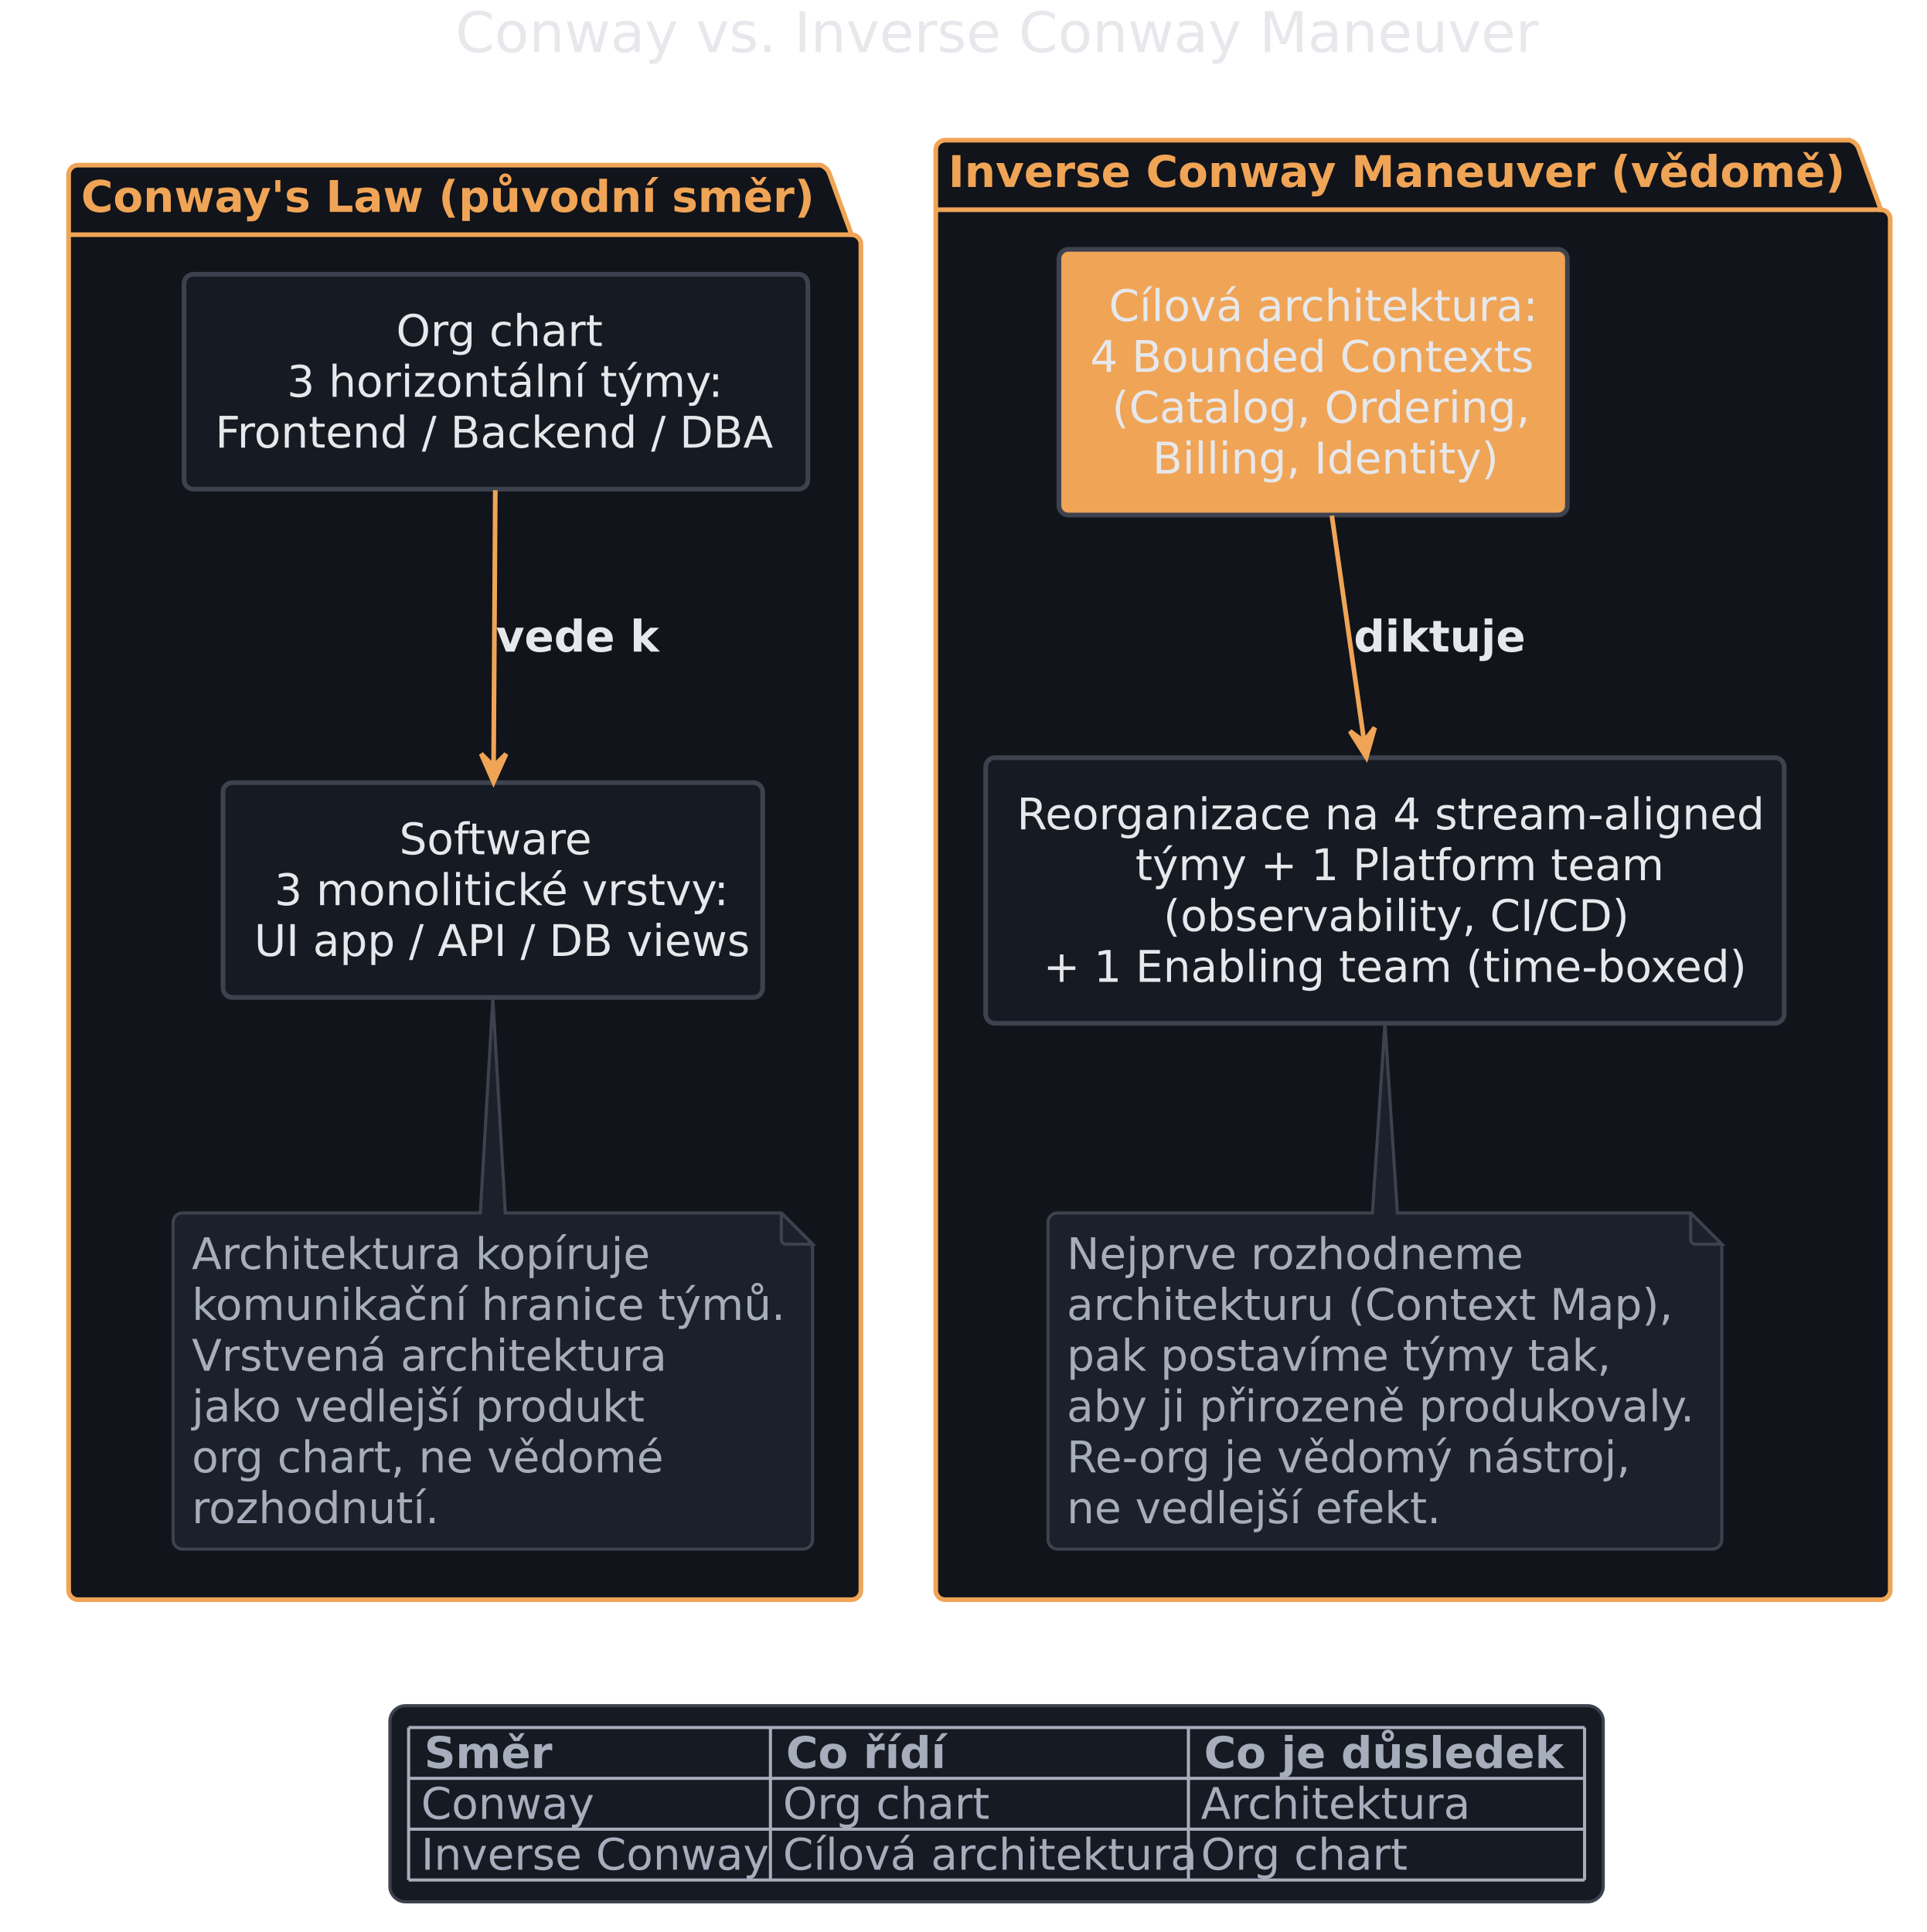
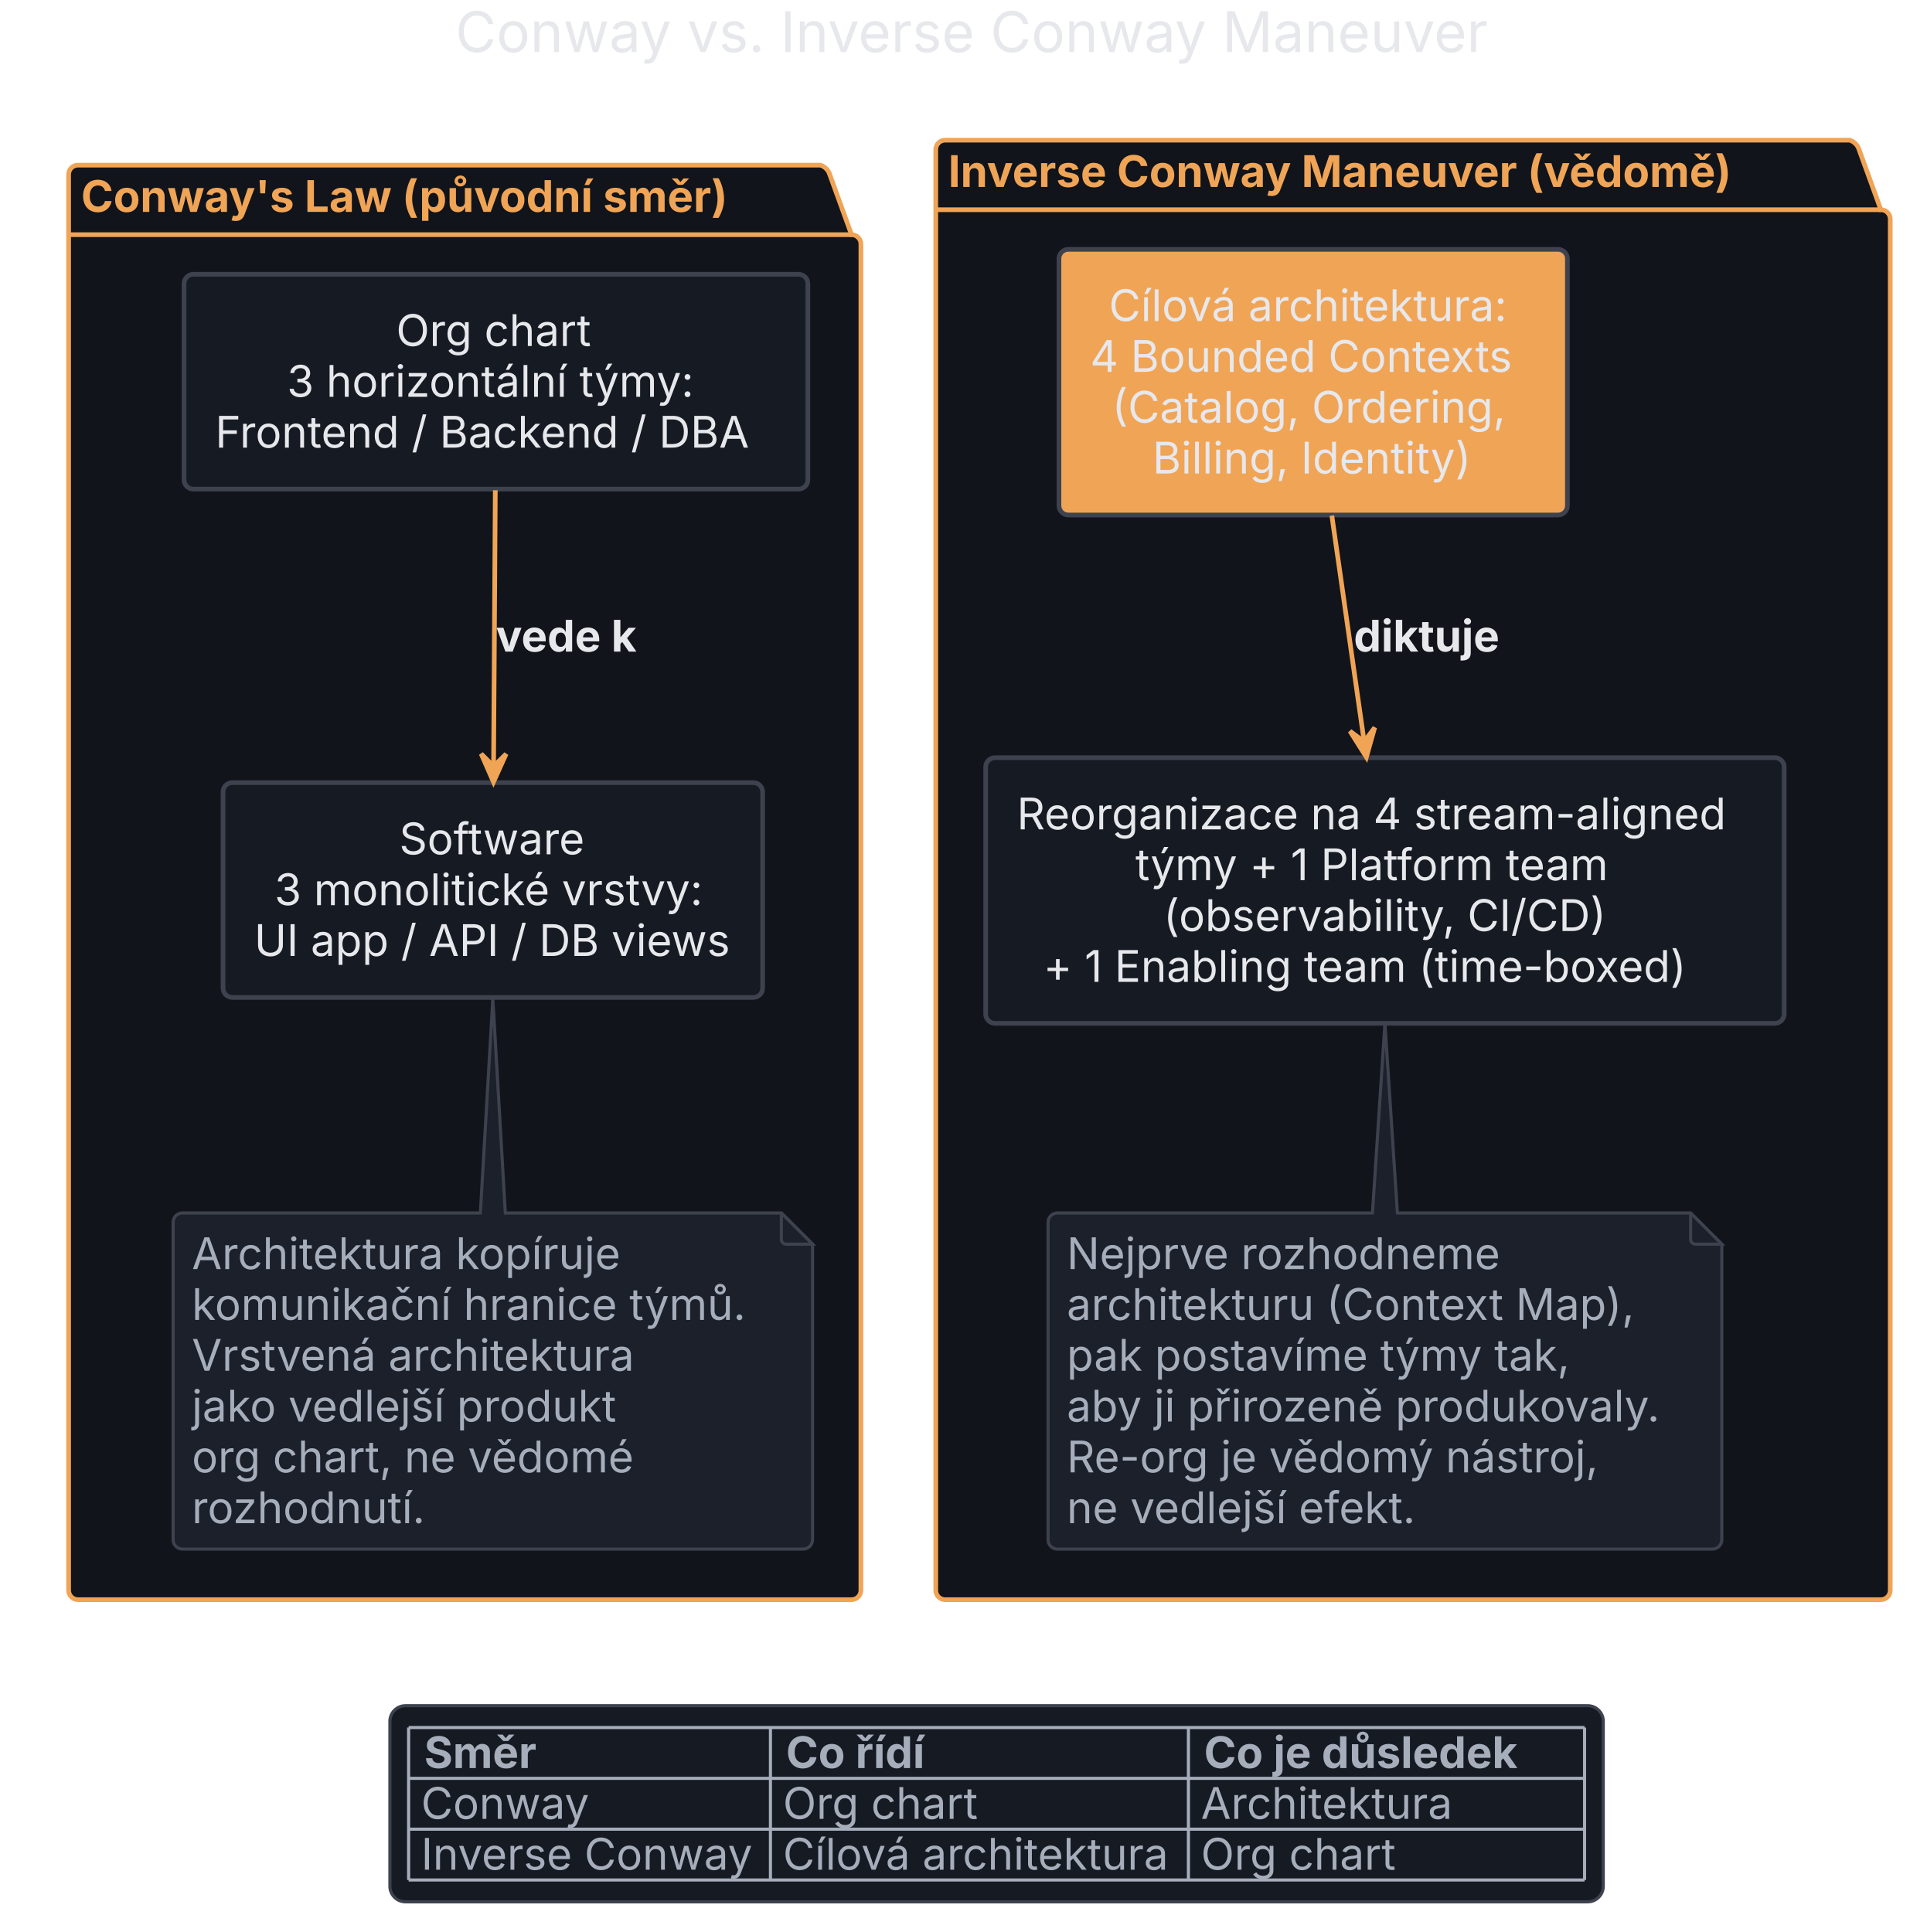
<svg xmlns="http://www.w3.org/2000/svg" contentScriptType="application/ecmascript" contentStyleType="text/css" height="968.75px" preserveAspectRatio="none" style="width:965px;height:968px;background:#11141A;" version="1.1" viewBox="0 0 965 968" width="965.625px" zoomAndPan="magnify">
  <defs />
  <g>
-     <text fill="#E6E8EC" font-family="DejaVu Sans" font-size="28.125" lengthAdjust="spacingAndGlyphs" textLength="543.75" x="228.125" y="26.106">Conway vs. Inverse Conway Maneuver</text>
+     <text fill="#E6E8EC" font-family="Inter, ui-sans-serif, system-ui, -apple-system, sans-serif" font-size="28.125" lengthAdjust="spacingAndGlyphs" textLength="543.75" x="228.125" y="26.106">Conway vs. Inverse Conway Maneuver</text>
    <path d="M39.062,82.739 L410.938,82.739 A7.031,7.031 0 0 1 415.625,87.427 L426.562,117.578 L426.562,117.578 A4.688,4.688 0 0 1 431.25,122.266 L431.25,796.802 A4.688,4.688 0 0 1 426.562,801.489 L39.062,801.489 A4.688,4.688 0 0 1 34.375,796.802 L34.375,87.427 A4.688,4.688 0 0 1 39.062,82.739 " fill="#11141A" style="stroke: #F0A456; stroke-width: 2.344;" />
    <line style="stroke: #F0A456; stroke-width: 2.344;" x1="34.375" x2="426.562" y1="117.578" y2="117.578" />
-     <text fill="#F0A456" font-family="DejaVu Sans" font-size="21.875" font-weight="bold" lengthAdjust="spacingAndGlyphs" textLength="371.875" x="40.625" y="106.169">Conway's Law (původní směr)</text>
+     <text fill="#F0A456" font-family="Inter, ui-sans-serif, system-ui, -apple-system, sans-serif" font-size="21.875" font-weight="bold" lengthAdjust="spacingAndGlyphs" textLength="371.875" x="40.625" y="106.169">Conway's Law (původní směr)</text>
    <path d="M473.438,70.239 L926.562,70.239 A7.031,7.031 0 0 1 931.25,74.927 L942.188,105.078 L942.188,105.078 A4.688,4.688 0 0 1 946.875,109.766 L946.875,796.802 A4.688,4.688 0 0 1 942.188,801.489 L473.438,801.489 A4.688,4.688 0 0 1 468.75,796.802 L468.75,74.927 A4.688,4.688 0 0 1 473.438,70.239 " fill="#11141A" style="stroke: #F0A456; stroke-width: 2.344;" />
    <line style="stroke: #F0A456; stroke-width: 2.344;" x1="468.75" x2="942.188" y1="105.078" y2="105.078" />
-     <text fill="#F0A456" font-family="DejaVu Sans" font-size="21.875" font-weight="bold" lengthAdjust="spacingAndGlyphs" textLength="453.125" x="475" y="93.669">Inverse Conway Maneuver (vědomě)</text>
+     <text fill="#F0A456" font-family="Inter, ui-sans-serif, system-ui, -apple-system, sans-serif" font-size="21.875" font-weight="bold" lengthAdjust="spacingAndGlyphs" textLength="453.125" x="475" y="93.669">Inverse Conway Maneuver (vědomě)</text>
    <rect fill="#161A22" height="107.642" rx="4.688" ry="4.688" style="stroke: #3D424E; stroke-width: 2.344;" width="312.5" x="92.188" y="137.427" />
-     <text fill="#E6E8EC" font-family="DejaVu Sans" font-size="21.875" lengthAdjust="spacingAndGlyphs" textLength="100" x="198.438" y="173.357">Org chart</text>
-     <text fill="#E6E8EC" font-family="DejaVu Sans" font-size="21.875" lengthAdjust="spacingAndGlyphs" textLength="209.375" x="143.75" y="198.821">3 horizontální týmy:</text>
-     <text fill="#E6E8EC" font-family="DejaVu Sans" font-size="21.875" lengthAdjust="spacingAndGlyphs" textLength="281.25" x="107.812" y="224.284">Frontend / Backend / DBA</text>
+     <text fill="#E6E8EC" font-family="Inter, ui-sans-serif, system-ui, -apple-system, sans-serif" font-size="21.875" lengthAdjust="spacingAndGlyphs" textLength="100" x="198.438" y="173.357">Org chart</text>
+     <text fill="#E6E8EC" font-family="Inter, ui-sans-serif, system-ui, -apple-system, sans-serif" font-size="21.875" lengthAdjust="spacingAndGlyphs" textLength="209.375" x="143.75" y="198.821">3 horizontální týmy:</text>
+     <text fill="#E6E8EC" font-family="Inter, ui-sans-serif, system-ui, -apple-system, sans-serif" font-size="21.875" lengthAdjust="spacingAndGlyphs" textLength="281.25" x="107.812" y="224.284">Frontend / Backend / DBA</text>
    <rect fill="#161A22" height="107.642" rx="4.688" ry="4.688" style="stroke: #3D424E; stroke-width: 2.344;" width="270.312" x="111.719" y="392.114" />
-     <text fill="#E6E8EC" font-family="DejaVu Sans" font-size="21.875" lengthAdjust="spacingAndGlyphs" textLength="93.75" x="200" y="428.044">Software</text>
-     <text fill="#E6E8EC" font-family="DejaVu Sans" font-size="21.875" lengthAdjust="spacingAndGlyphs" textLength="218.75" x="137.5" y="453.508">3 monolitické vrstvy:</text>
-     <text fill="#E6E8EC" font-family="DejaVu Sans" font-size="21.875" lengthAdjust="spacingAndGlyphs" textLength="239.062" x="127.344" y="478.972">UI app / API / DB views</text>
+     <text fill="#E6E8EC" font-family="Inter, ui-sans-serif, system-ui, -apple-system, sans-serif" font-size="21.875" lengthAdjust="spacingAndGlyphs" textLength="93.75" x="200" y="428.044">Software</text>
+     <text fill="#E6E8EC" font-family="Inter, ui-sans-serif, system-ui, -apple-system, sans-serif" font-size="21.875" lengthAdjust="spacingAndGlyphs" textLength="218.75" x="137.5" y="453.508">3 monolitické vrstvy:</text>
+     <text fill="#E6E8EC" font-family="Inter, ui-sans-serif, system-ui, -apple-system, sans-serif" font-size="21.875" lengthAdjust="spacingAndGlyphs" textLength="239.062" x="127.344" y="478.972">UI app / API / DB views</text>
    <path d="M86.719,612.427 L86.719,771.46 A4.688,4.688 0 0 0 91.406,776.148 L402.344,776.148 A4.688,4.688 0 0 0 407.031,771.46 L407.031,623.364 L391.406,607.739 L253.125,607.739 L246.875,500.302 L240.625,607.739 L91.406,607.739 A4.688,4.688 0 0 0 86.719,612.427 " fill="#1B202A" style="stroke: #3D424E; stroke-width: 1.562;" />
    <path d="M391.406,607.739 L391.406,621.02 A2.344,2.344 0 0 0 393.75,623.364 L407.031,623.364 L391.406,607.739 " fill="#1B202A" style="stroke: #3D424E; stroke-width: 1.562;" />
-     <text fill="#A6ADBB" font-family="DejaVu Sans" font-size="21.875" lengthAdjust="spacingAndGlyphs" textLength="221.875" x="96.094" y="635.857">Architektura kopíruje</text>
-     <text fill="#A6ADBB" font-family="DejaVu Sans" font-size="21.875" lengthAdjust="spacingAndGlyphs" textLength="287.5" x="96.094" y="661.321">komunikační hranice týmů.</text>
-     <text fill="#A6ADBB" font-family="DejaVu Sans" font-size="21.875" lengthAdjust="spacingAndGlyphs" textLength="228.125" x="96.094" y="686.784">Vrstvená architektura</text>
-     <text fill="#A6ADBB" font-family="DejaVu Sans" font-size="21.875" lengthAdjust="spacingAndGlyphs" textLength="220.312" x="96.094" y="712.248">jako vedlejší produkt</text>
-     <text fill="#A6ADBB" font-family="DejaVu Sans" font-size="21.875" lengthAdjust="spacingAndGlyphs" textLength="231.25" x="96.094" y="737.712">org chart, ne vědomé</text>
-     <text fill="#A6ADBB" font-family="DejaVu Sans" font-size="21.875" lengthAdjust="spacingAndGlyphs" textLength="123.438" x="96.094" y="763.176">rozhodnutí.</text>
+     <text fill="#A6ADBB" font-family="Inter, ui-sans-serif, system-ui, -apple-system, sans-serif" font-size="21.875" lengthAdjust="spacingAndGlyphs" textLength="221.875" x="96.094" y="635.857">Architektura kopíruje</text>
+     <text fill="#A6ADBB" font-family="Inter, ui-sans-serif, system-ui, -apple-system, sans-serif" font-size="21.875" lengthAdjust="spacingAndGlyphs" textLength="287.5" x="96.094" y="661.321">komunikační hranice týmů.</text>
+     <text fill="#A6ADBB" font-family="Inter, ui-sans-serif, system-ui, -apple-system, sans-serif" font-size="21.875" lengthAdjust="spacingAndGlyphs" textLength="228.125" x="96.094" y="686.784">Vrstvená architektura</text>
+     <text fill="#A6ADBB" font-family="Inter, ui-sans-serif, system-ui, -apple-system, sans-serif" font-size="21.875" lengthAdjust="spacingAndGlyphs" textLength="220.312" x="96.094" y="712.248">jako vedlejší produkt</text>
+     <text fill="#A6ADBB" font-family="Inter, ui-sans-serif, system-ui, -apple-system, sans-serif" font-size="21.875" lengthAdjust="spacingAndGlyphs" textLength="231.25" x="96.094" y="737.712">org chart, ne vědomé</text>
+     <text fill="#A6ADBB" font-family="Inter, ui-sans-serif, system-ui, -apple-system, sans-serif" font-size="21.875" lengthAdjust="spacingAndGlyphs" textLength="123.438" x="96.094" y="763.176">rozhodnutí.</text>
    <rect fill="#F0A456" height="133.106" rx="4.688" ry="4.688" style="stroke: #3D424E; stroke-width: 2.344;" width="254.688" x="530.469" y="124.927" />
-     <text fill="#E6E8EC" font-family="DejaVu Sans" font-size="21.875" lengthAdjust="spacingAndGlyphs" textLength="204.688" x="555.469" y="160.857">Cílová architektura:</text>
-     <text fill="#E6E8EC" font-family="DejaVu Sans" font-size="21.875" lengthAdjust="spacingAndGlyphs" textLength="223.438" x="546.094" y="186.321">4 Bounded Contexts</text>
-     <text fill="#E6E8EC" font-family="DejaVu Sans" font-size="21.875" lengthAdjust="spacingAndGlyphs" textLength="201.562" x="557.031" y="211.784">(Catalog, Ordering,</text>
-     <text fill="#E6E8EC" font-family="DejaVu Sans" font-size="21.875" lengthAdjust="spacingAndGlyphs" textLength="160.938" x="577.344" y="237.248">Billing, Identity)</text>
+     <text fill="#E6E8EC" font-family="Inter, ui-sans-serif, system-ui, -apple-system, sans-serif" font-size="21.875" lengthAdjust="spacingAndGlyphs" textLength="204.688" x="555.469" y="160.857">Cílová architektura:</text>
+     <text fill="#E6E8EC" font-family="Inter, ui-sans-serif, system-ui, -apple-system, sans-serif" font-size="21.875" lengthAdjust="spacingAndGlyphs" textLength="223.438" x="546.094" y="186.321">4 Bounded Contexts</text>
+     <text fill="#E6E8EC" font-family="Inter, ui-sans-serif, system-ui, -apple-system, sans-serif" font-size="21.875" lengthAdjust="spacingAndGlyphs" textLength="201.562" x="557.031" y="211.784">(Catalog, Ordering,</text>
+     <text fill="#E6E8EC" font-family="Inter, ui-sans-serif, system-ui, -apple-system, sans-serif" font-size="21.875" lengthAdjust="spacingAndGlyphs" textLength="160.938" x="577.344" y="237.248">Billing, Identity)</text>
    <rect fill="#161A22" height="133.106" rx="4.688" ry="4.688" style="stroke: #3D424E; stroke-width: 2.344;" width="400" x="493.75" y="379.614" />
-     <text fill="#E6E8EC" font-family="DejaVu Sans" font-size="21.875" lengthAdjust="spacingAndGlyphs" textLength="368.75" x="509.375" y="415.544">Reorganizace na 4 stream-aligned</text>
-     <text fill="#E6E8EC" font-family="DejaVu Sans" font-size="21.875" lengthAdjust="spacingAndGlyphs" textLength="250" x="568.75" y="441.008">týmy + 1 Platform team</text>
-     <text fill="#E6E8EC" font-family="DejaVu Sans" font-size="21.875" lengthAdjust="spacingAndGlyphs" textLength="221.875" x="582.812" y="466.472">(observability, CI/CD)</text>
-     <text fill="#E6E8EC" font-family="DejaVu Sans" font-size="21.875" lengthAdjust="spacingAndGlyphs" textLength="342.188" x="522.656" y="491.936">+ 1 Enabling team (time-boxed)</text>
+     <text fill="#E6E8EC" font-family="Inter, ui-sans-serif, system-ui, -apple-system, sans-serif" font-size="21.875" lengthAdjust="spacingAndGlyphs" textLength="368.75" x="509.375" y="415.544">Reorganizace na 4 stream-aligned</text>
+     <text fill="#E6E8EC" font-family="Inter, ui-sans-serif, system-ui, -apple-system, sans-serif" font-size="21.875" lengthAdjust="spacingAndGlyphs" textLength="250" x="568.75" y="441.008">týmy + 1 Platform team</text>
+     <text fill="#E6E8EC" font-family="Inter, ui-sans-serif, system-ui, -apple-system, sans-serif" font-size="21.875" lengthAdjust="spacingAndGlyphs" textLength="221.875" x="582.812" y="466.472">(observability, CI/CD)</text>
+     <text fill="#E6E8EC" font-family="Inter, ui-sans-serif, system-ui, -apple-system, sans-serif" font-size="21.875" lengthAdjust="spacingAndGlyphs" textLength="342.188" x="522.656" y="491.936">+ 1 Enabling team (time-boxed)</text>
    <path d="M525,612.427 L525,771.46 A4.688,4.688 0 0 0 529.688,776.148 L857.812,776.148 A4.688,4.688 0 0 0 862.5,771.46 L862.5,623.364 L846.875,607.739 L700,607.739 L693.75,512.692 L687.5,607.739 L529.688,607.739 A4.688,4.688 0 0 0 525,612.427 " fill="#1B202A" style="stroke: #3D424E; stroke-width: 1.562;" />
    <path d="M846.875,607.739 L846.875,621.02 A2.344,2.344 0 0 0 849.219,623.364 L862.5,623.364 L846.875,607.739 " fill="#1B202A" style="stroke: #3D424E; stroke-width: 1.562;" />
-     <text fill="#A6ADBB" font-family="DejaVu Sans" font-size="21.875" lengthAdjust="spacingAndGlyphs" textLength="226.562" x="534.375" y="635.857">Nejprve rozhodneme</text>
-     <text fill="#A6ADBB" font-family="DejaVu Sans" font-size="21.875" lengthAdjust="spacingAndGlyphs" textLength="293.75" x="534.375" y="661.321">architekturu (Context Map),</text>
-     <text fill="#A6ADBB" font-family="DejaVu Sans" font-size="21.875" lengthAdjust="spacingAndGlyphs" textLength="257.812" x="534.375" y="686.784">pak postavíme týmy tak,</text>
-     <text fill="#A6ADBB" font-family="DejaVu Sans" font-size="21.875" lengthAdjust="spacingAndGlyphs" textLength="304.688" x="534.375" y="712.248">aby ji přirozeně produkovaly.</text>
-     <text fill="#A6ADBB" font-family="DejaVu Sans" font-size="21.875" lengthAdjust="spacingAndGlyphs" textLength="275" x="534.375" y="737.712">Re-org je vědomý nástroj,</text>
-     <text fill="#A6ADBB" font-family="DejaVu Sans" font-size="21.875" lengthAdjust="spacingAndGlyphs" textLength="181.25" x="534.375" y="763.176">ne vedlejší efekt.</text>
+     <text fill="#A6ADBB" font-family="Inter, ui-sans-serif, system-ui, -apple-system, sans-serif" font-size="21.875" lengthAdjust="spacingAndGlyphs" textLength="226.562" x="534.375" y="635.857">Nejprve rozhodneme</text>
+     <text fill="#A6ADBB" font-family="Inter, ui-sans-serif, system-ui, -apple-system, sans-serif" font-size="21.875" lengthAdjust="spacingAndGlyphs" textLength="293.75" x="534.375" y="661.321">architekturu (Context Map),</text>
+     <text fill="#A6ADBB" font-family="Inter, ui-sans-serif, system-ui, -apple-system, sans-serif" font-size="21.875" lengthAdjust="spacingAndGlyphs" textLength="257.812" x="534.375" y="686.784">pak postavíme týmy tak,</text>
+     <text fill="#A6ADBB" font-family="Inter, ui-sans-serif, system-ui, -apple-system, sans-serif" font-size="21.875" lengthAdjust="spacingAndGlyphs" textLength="304.688" x="534.375" y="712.248">aby ji přirozeně produkovaly.</text>
+     <text fill="#A6ADBB" font-family="Inter, ui-sans-serif, system-ui, -apple-system, sans-serif" font-size="21.875" lengthAdjust="spacingAndGlyphs" textLength="275" x="534.375" y="737.712">Re-org je vědomý nástroj,</text>
+     <text fill="#A6ADBB" font-family="Inter, ui-sans-serif, system-ui, -apple-system, sans-serif" font-size="21.875" lengthAdjust="spacingAndGlyphs" textLength="181.25" x="534.375" y="763.176">ne vedlejší efekt.</text>
    <path d="M248.109,245.63 C247.859,285.88 247.516,341.411 247.25,383.552 " fill="none" id="org1-&gt;sw1" style="stroke: #F0A456; stroke-width: 2.344;" />
    <polygon fill="#F0A456" points="247.203,391.786,253.533,377.76,247.248,383.974,241.034,377.688,247.203,391.786" style="stroke: #F0A456; stroke-width: 2.344;" />
-     <text fill="#E6E8EC" font-family="DejaVu Sans" font-size="21.875" font-weight="bold" lengthAdjust="spacingAndGlyphs" textLength="82.812" x="248.438" y="326.482">vede k</text>
+     <text fill="#E6E8EC" font-family="Inter, ui-sans-serif, system-ui, -apple-system, sans-serif" font-size="21.875" font-weight="bold" lengthAdjust="spacingAndGlyphs" textLength="82.812" x="248.438" y="326.482">vede k</text>
    <path d="M667.156,258.333 C672.109,292.989 678.203,335.63 683.312,371.364 " fill="none" id="sw2-&gt;org2" style="stroke: #F0A456; stroke-width: 2.344;" />
    <polygon fill="#F0A456" points="684.453,379.349,688.628,364.537,683.336,371.616,676.256,366.325,684.453,379.349" style="stroke: #F0A456; stroke-width: 2.344;" />
-     <text fill="#E6E8EC" font-family="DejaVu Sans" font-size="21.875" font-weight="bold" lengthAdjust="spacingAndGlyphs" textLength="82.812" x="678.125" y="326.482">diktuje</text>
+     <text fill="#E6E8EC" font-family="Inter, ui-sans-serif, system-ui, -apple-system, sans-serif" font-size="21.875" font-weight="bold" lengthAdjust="spacingAndGlyphs" textLength="82.812" x="678.125" y="326.482">diktuje</text>
    <rect fill="#161A22" height="98.267" rx="7.812" ry="7.812" style="stroke: #3D424E; stroke-width: 1.562;" width="607.812" x="195.312" y="854.614" />
-     <text fill="#A6ADBB" font-family="DejaVu Sans" font-size="21.875" font-weight="bold" lengthAdjust="spacingAndGlyphs" textLength="64.062" x="212.5" y="885.857">Směr</text>
-     <text fill="#A6ADBB" font-family="DejaVu Sans" font-size="21.875" font-weight="bold" lengthAdjust="spacingAndGlyphs" textLength="79.688" x="393.75" y="885.857">Co řídí</text>
-     <text fill="#A6ADBB" font-family="DejaVu Sans" font-size="21.875" font-weight="bold" lengthAdjust="spacingAndGlyphs" textLength="182.812" x="603.125" y="885.857">Co je důsledek</text>
-     <text fill="#A6ADBB" font-family="DejaVu Sans" font-size="21.875" lengthAdjust="spacingAndGlyphs" textLength="84.375" x="210.938" y="911.321">Conway</text>
-     <text fill="#A6ADBB" font-family="DejaVu Sans" font-size="21.875" lengthAdjust="spacingAndGlyphs" textLength="100" x="392.188" y="911.321">Org chart</text>
-     <text fill="#A6ADBB" font-family="DejaVu Sans" font-size="21.875" lengthAdjust="spacingAndGlyphs" textLength="129.688" x="601.562" y="911.321">Architektura</text>
-     <text fill="#A6ADBB" font-family="DejaVu Sans" font-size="21.875" lengthAdjust="spacingAndGlyphs" textLength="168.75" x="210.938" y="936.784">Inverse Conway</text>
-     <text fill="#A6ADBB" font-family="DejaVu Sans" font-size="21.875" lengthAdjust="spacingAndGlyphs" textLength="196.875" x="392.188" y="936.784">Cílová architektura</text>
-     <text fill="#A6ADBB" font-family="DejaVu Sans" font-size="21.875" lengthAdjust="spacingAndGlyphs" textLength="100" x="601.562" y="936.784">Org chart</text>
+     <text fill="#A6ADBB" font-family="Inter, ui-sans-serif, system-ui, -apple-system, sans-serif" font-size="21.875" font-weight="bold" lengthAdjust="spacingAndGlyphs" textLength="64.062" x="212.5" y="885.857">Směr</text>
+     <text fill="#A6ADBB" font-family="Inter, ui-sans-serif, system-ui, -apple-system, sans-serif" font-size="21.875" font-weight="bold" lengthAdjust="spacingAndGlyphs" textLength="79.688" x="393.75" y="885.857">Co řídí</text>
+     <text fill="#A6ADBB" font-family="Inter, ui-sans-serif, system-ui, -apple-system, sans-serif" font-size="21.875" font-weight="bold" lengthAdjust="spacingAndGlyphs" textLength="182.812" x="603.125" y="885.857">Co je důsledek</text>
+     <text fill="#A6ADBB" font-family="Inter, ui-sans-serif, system-ui, -apple-system, sans-serif" font-size="21.875" lengthAdjust="spacingAndGlyphs" textLength="84.375" x="210.938" y="911.321">Conway</text>
+     <text fill="#A6ADBB" font-family="Inter, ui-sans-serif, system-ui, -apple-system, sans-serif" font-size="21.875" lengthAdjust="spacingAndGlyphs" textLength="100" x="392.188" y="911.321">Org chart</text>
+     <text fill="#A6ADBB" font-family="Inter, ui-sans-serif, system-ui, -apple-system, sans-serif" font-size="21.875" lengthAdjust="spacingAndGlyphs" textLength="129.688" x="601.562" y="911.321">Architektura</text>
+     <text fill="#A6ADBB" font-family="Inter, ui-sans-serif, system-ui, -apple-system, sans-serif" font-size="21.875" lengthAdjust="spacingAndGlyphs" textLength="168.75" x="210.938" y="936.784">Inverse Conway</text>
+     <text fill="#A6ADBB" font-family="Inter, ui-sans-serif, system-ui, -apple-system, sans-serif" font-size="21.875" lengthAdjust="spacingAndGlyphs" textLength="196.875" x="392.188" y="936.784">Cílová architektura</text>
+     <text fill="#A6ADBB" font-family="Inter, ui-sans-serif, system-ui, -apple-system, sans-serif" font-size="21.875" lengthAdjust="spacingAndGlyphs" textLength="100" x="601.562" y="936.784">Org chart</text>
    <line style="stroke: #A6ADBB; stroke-width: 1.562;" x1="204.688" x2="793.75" y1="865.552" y2="865.552" />
    <line style="stroke: #A6ADBB; stroke-width: 1.562;" x1="204.688" x2="793.75" y1="891.016" y2="891.016" />
    <line style="stroke: #A6ADBB; stroke-width: 1.562;" x1="204.688" x2="793.75" y1="916.48" y2="916.48" />
    <line style="stroke: #A6ADBB; stroke-width: 1.562;" x1="204.688" x2="793.75" y1="941.943" y2="941.943" />
    <line style="stroke: #A6ADBB; stroke-width: 1.562;" x1="204.688" x2="204.688" y1="865.552" y2="941.943" />
    <line style="stroke: #A6ADBB; stroke-width: 1.562;" x1="385.938" x2="385.938" y1="865.552" y2="941.943" />
    <line style="stroke: #A6ADBB; stroke-width: 1.562;" x1="595.312" x2="595.312" y1="865.552" y2="941.943" />
    <line style="stroke: #A6ADBB; stroke-width: 1.562;" x1="793.75" x2="793.75" y1="865.552" y2="941.943" />
  </g>
</svg>
